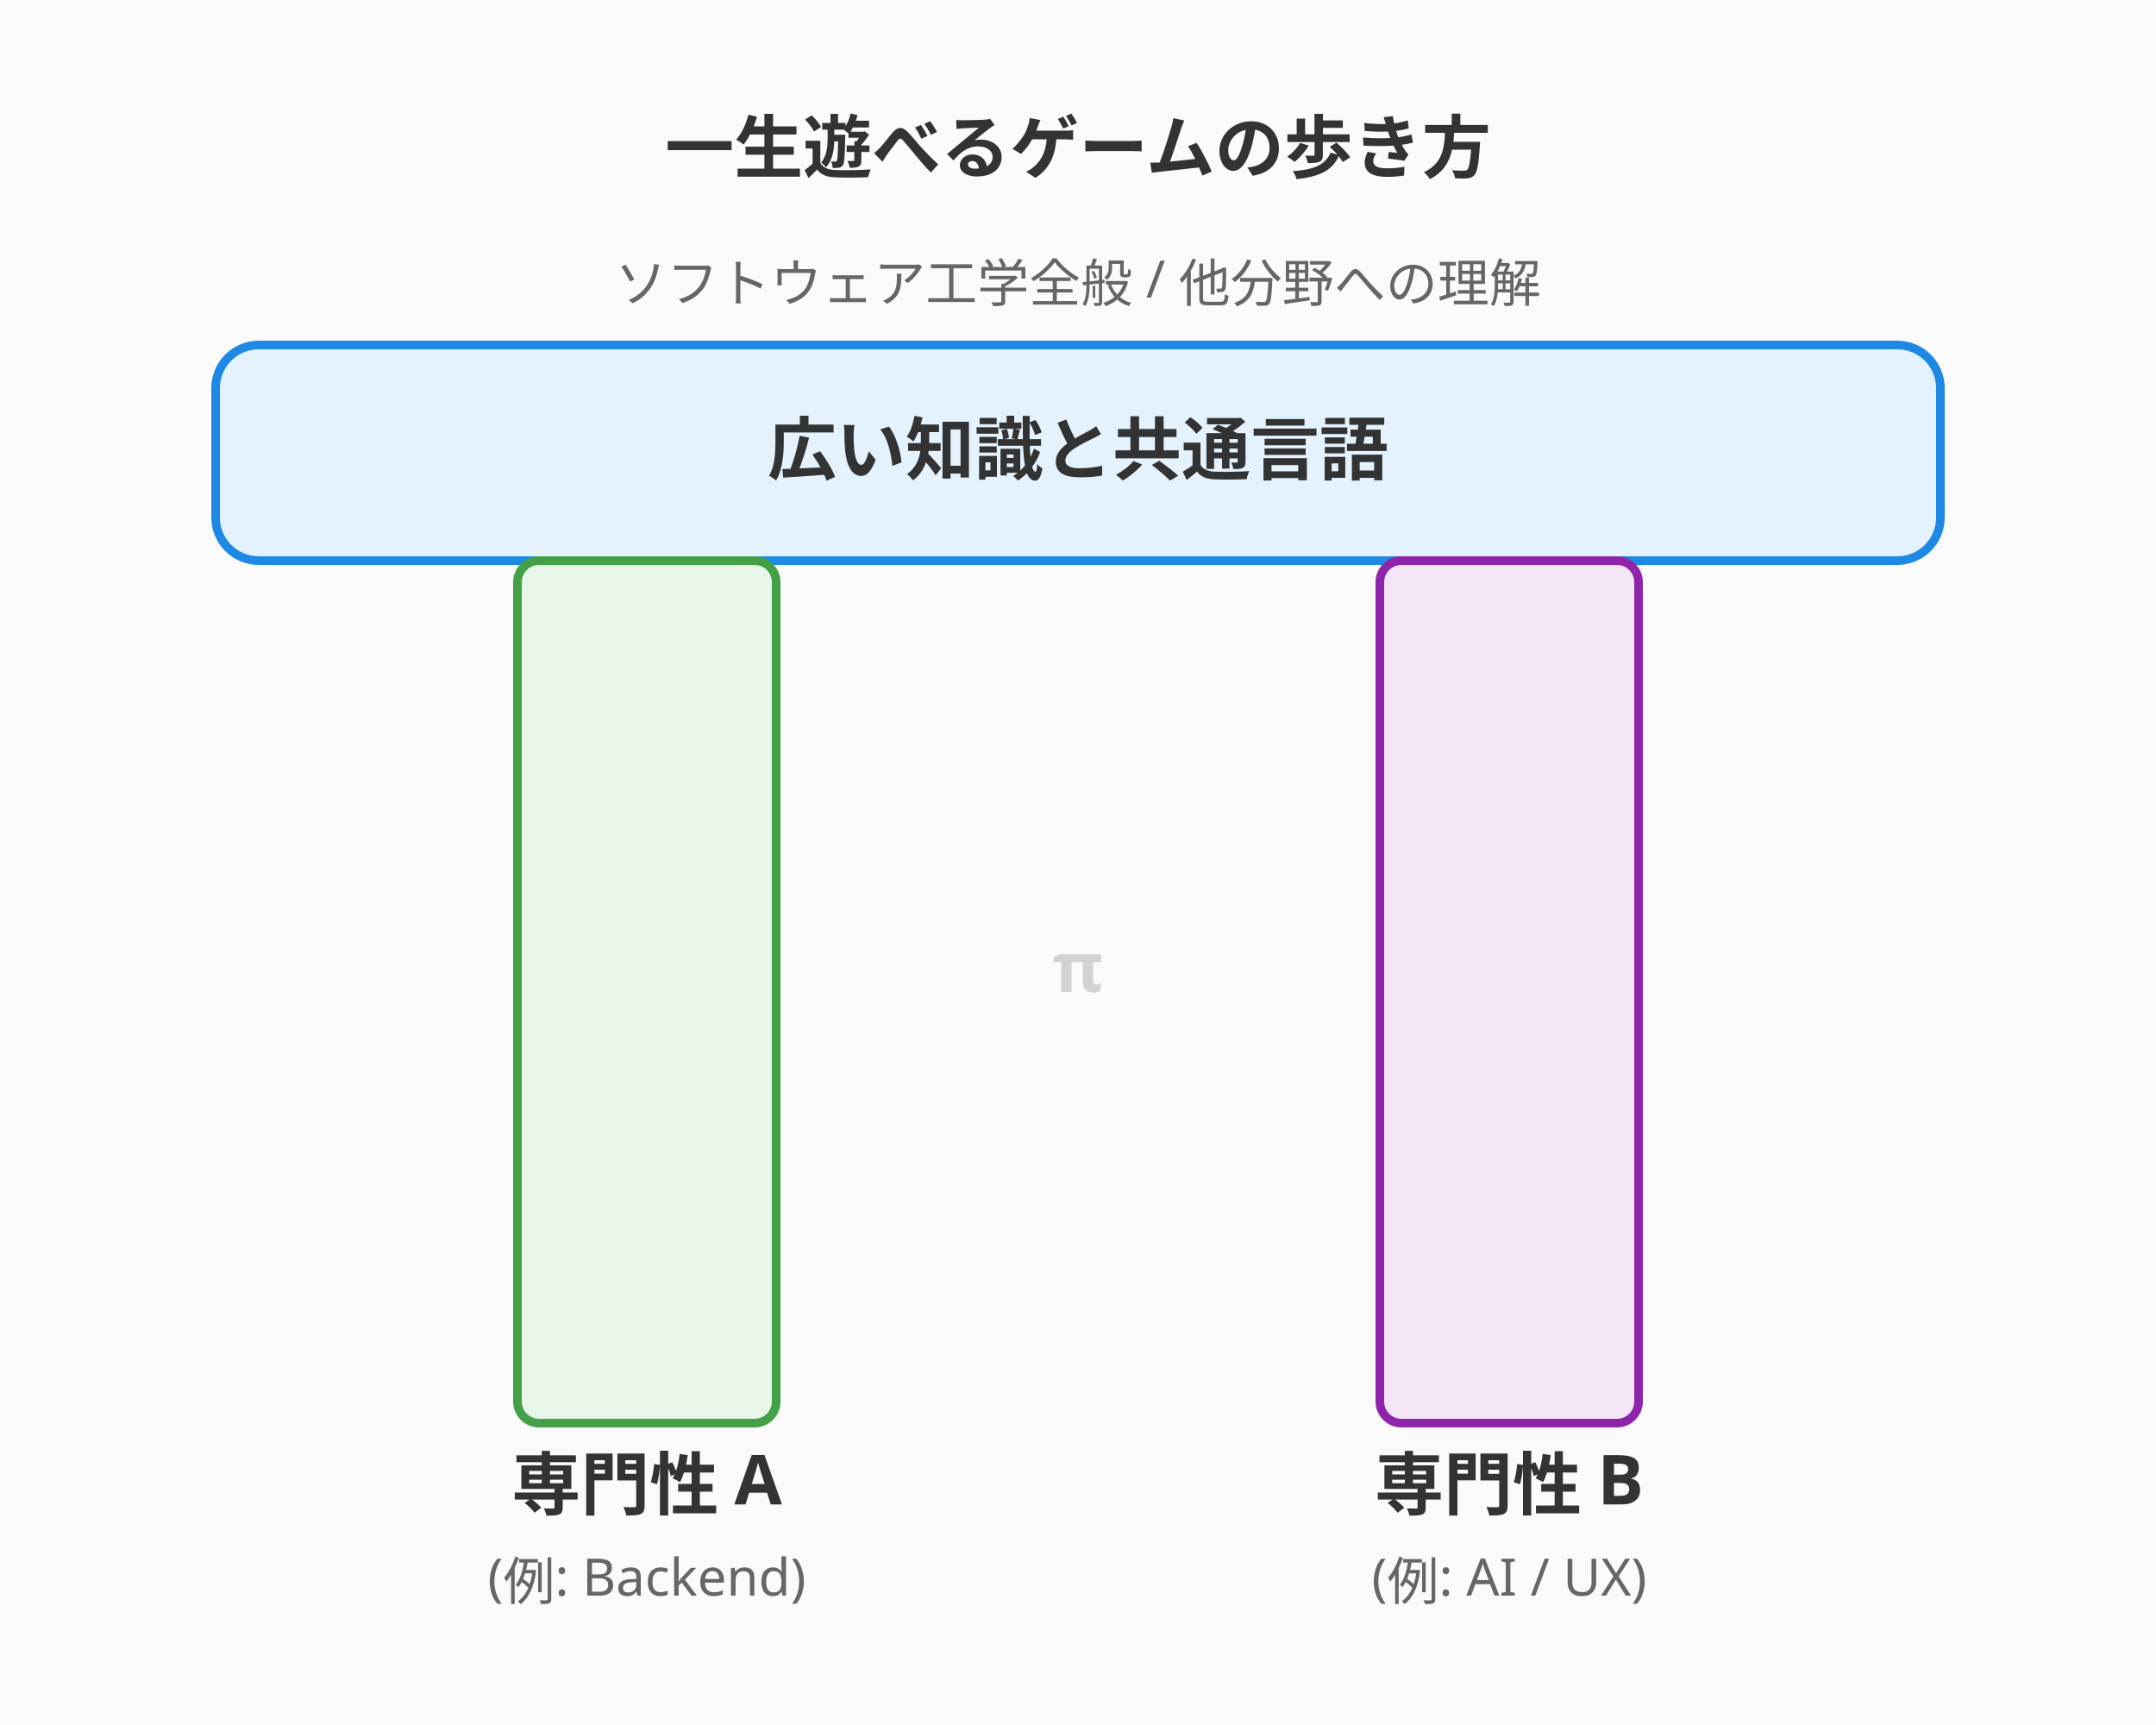
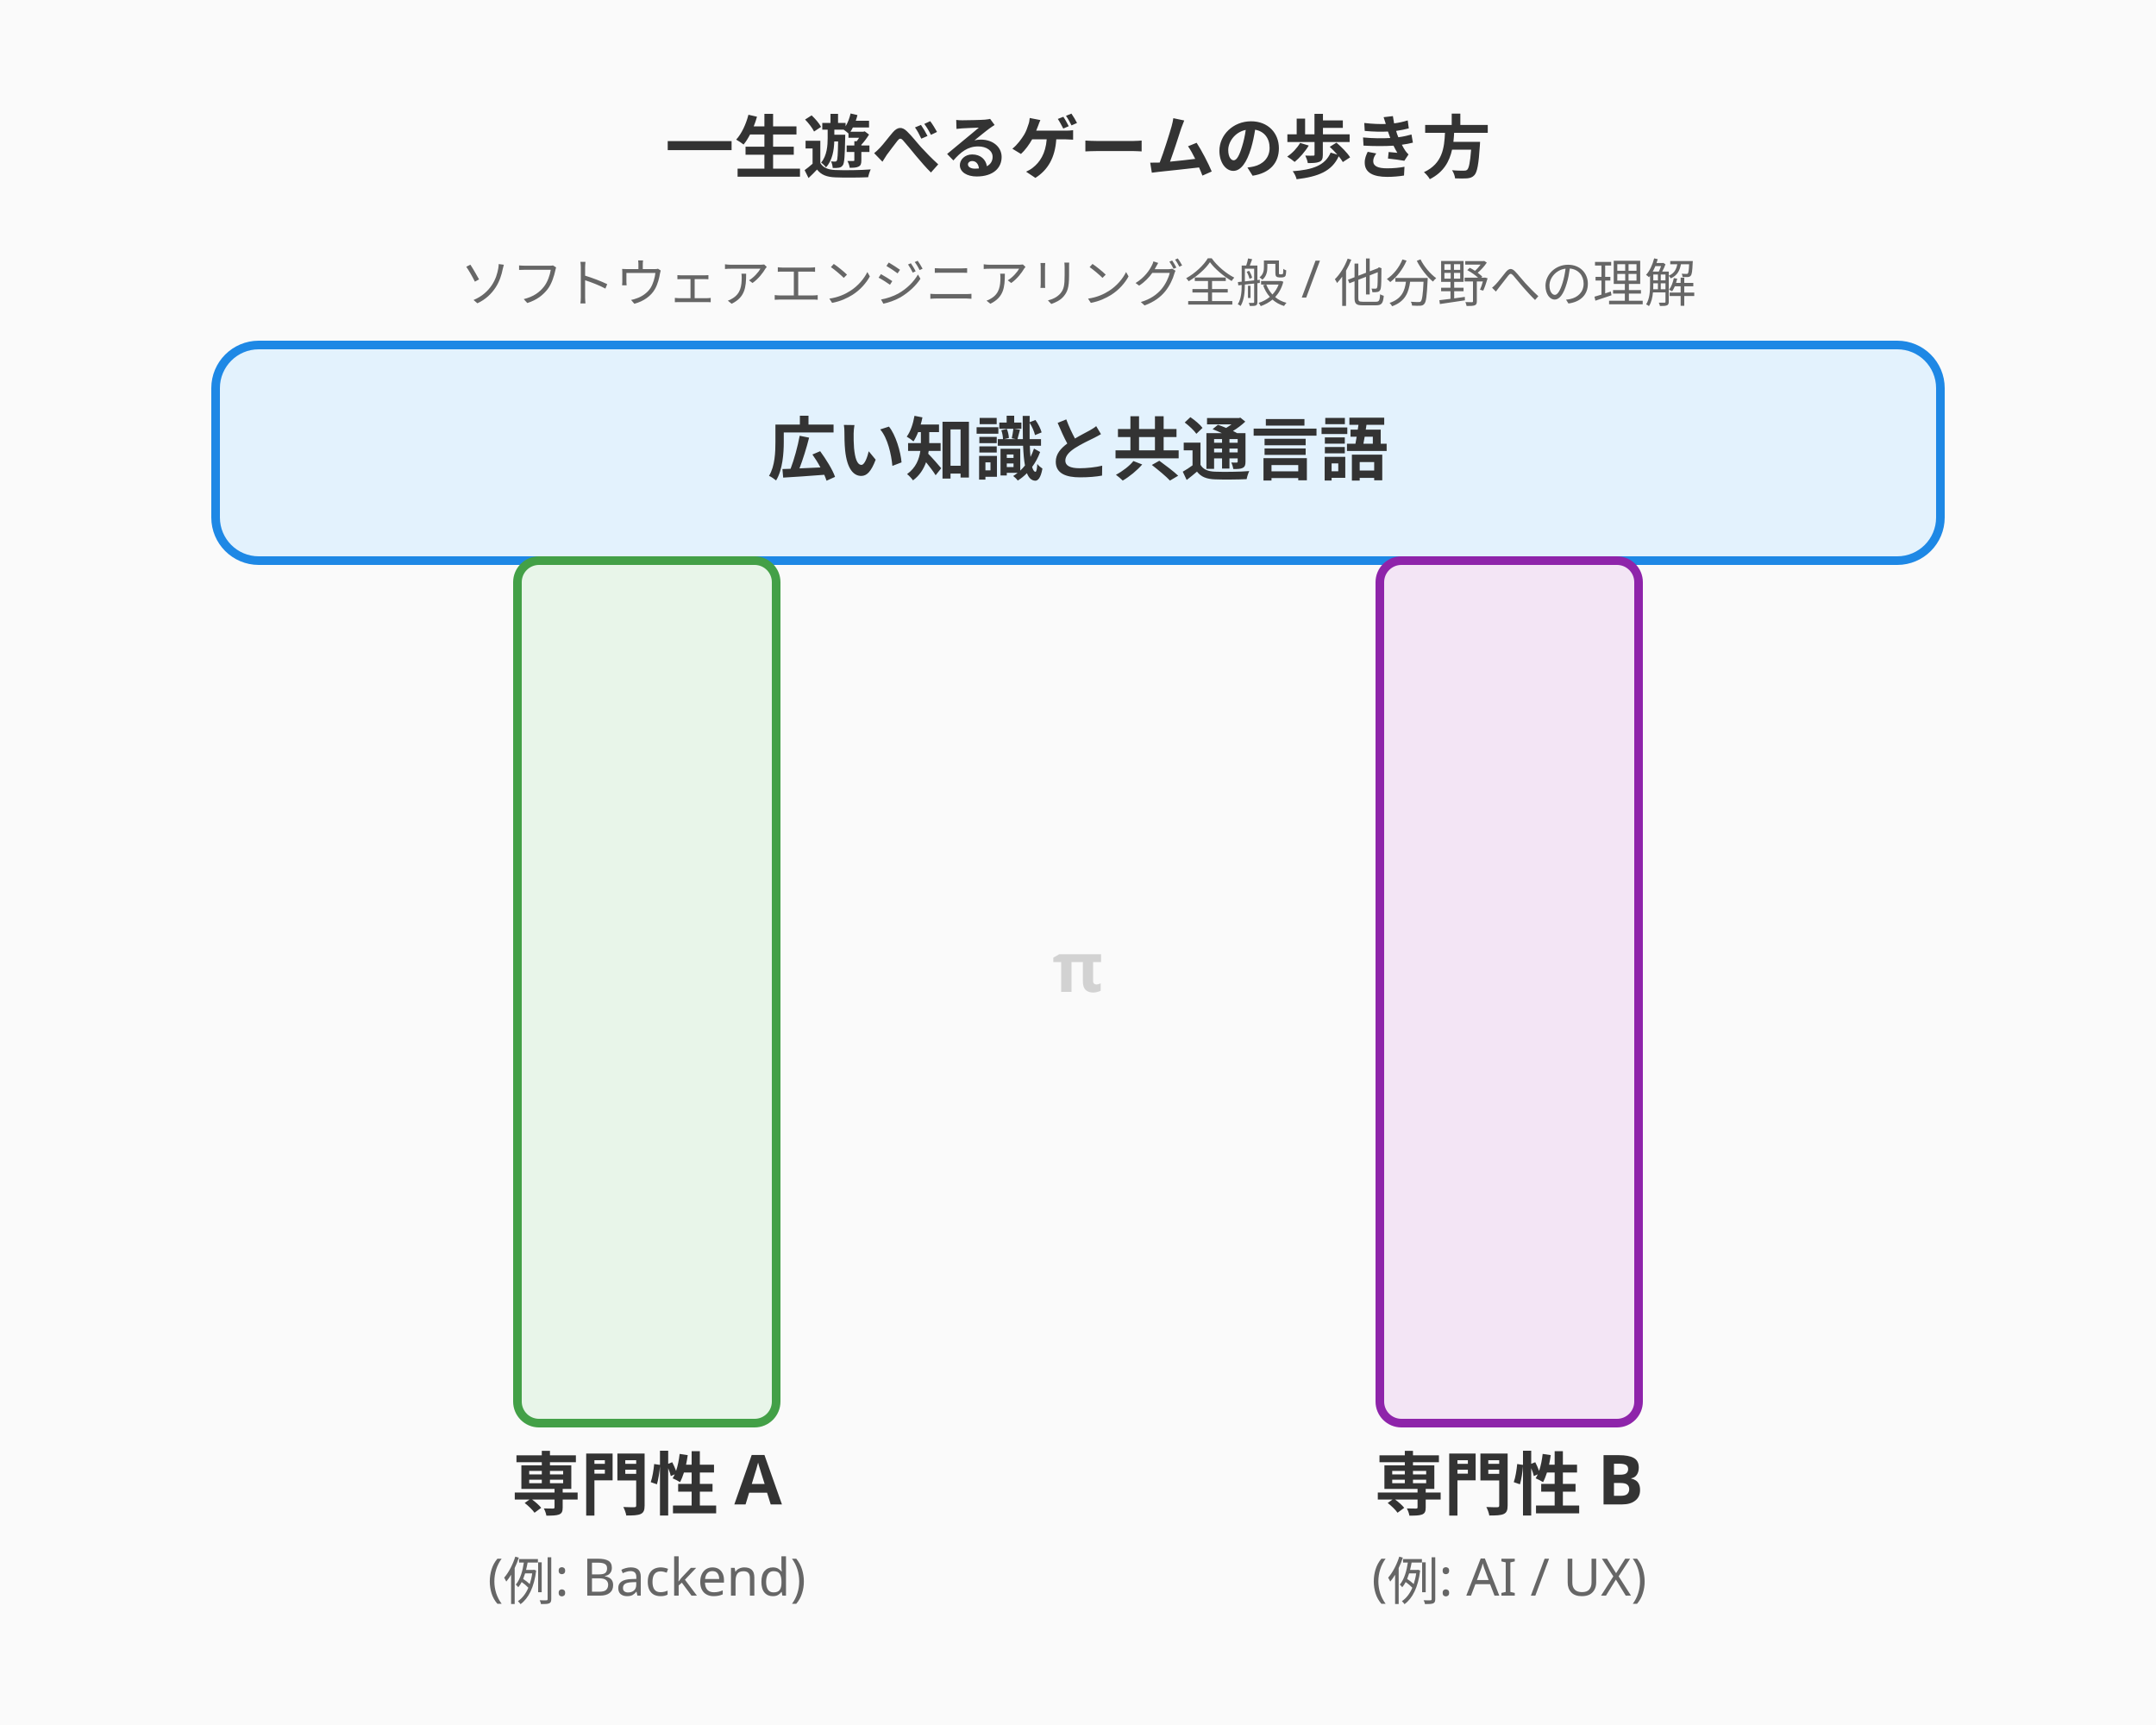
<svg xmlns="http://www.w3.org/2000/svg" viewBox="0 0 500 400" width="500" height="400">
  <defs>
    <style>
      .bg { fill: #FAFAFA; }
      .bar-horizontal { fill: #E3F2FD; stroke: #1E88E5; stroke-width: 2; }
      .bar-vertical { fill: #E8F5E9; stroke: #43A047; stroke-width: 2; }
      .text-main { font-family: 'Noto Sans JP', sans-serif; font-size: 16px; font-weight: bold; fill: #333; text-anchor: middle; }
      .text-sub { font-family: 'Noto Sans JP', sans-serif; font-size: 12px; fill: #666; text-anchor: middle; }
    </style>
  </defs>
  <rect x="0" y="0" width="500" height="400" class="bg" />
  <rect x="50" y="80" width="400" height="50" rx="10" class="bar-horizontal" />
  <text x="250" y="110" class="text-main">広い知識と共通言語</text>
-   <text x="250" y="70" class="text-sub">ソフトウェア工学全般 / 他分野への理解</text>
+   <text x="250" y="70" class="text-sub">ソフトウェアエンジニアリング全般 / 他分野への理解</text>
  <rect x="120" y="130" width="60" height="200" rx="5" class="bar-vertical" />
  <text x="150" y="350" class="text-main">専門性 A</text>
  <text x="150" y="370" class="text-sub">(例: Backend)</text>
  <rect x="320" y="130" width="60" height="200" rx="5" class="bar-vertical" style="fill: #F3E5F5; stroke: #8E24AA;" />
  <text x="350" y="350" class="text-main">専門性 B</text>
  <text x="350" y="370" class="text-sub">(例: AI / UX)</text>
  <text x="250" y="230" class="text-main" font-size="30" opacity="0.2">π</text>
  <text x="250" y="40" class="text-main" font-size="20">一生遊べるゲームの歩き方</text>
</svg>
